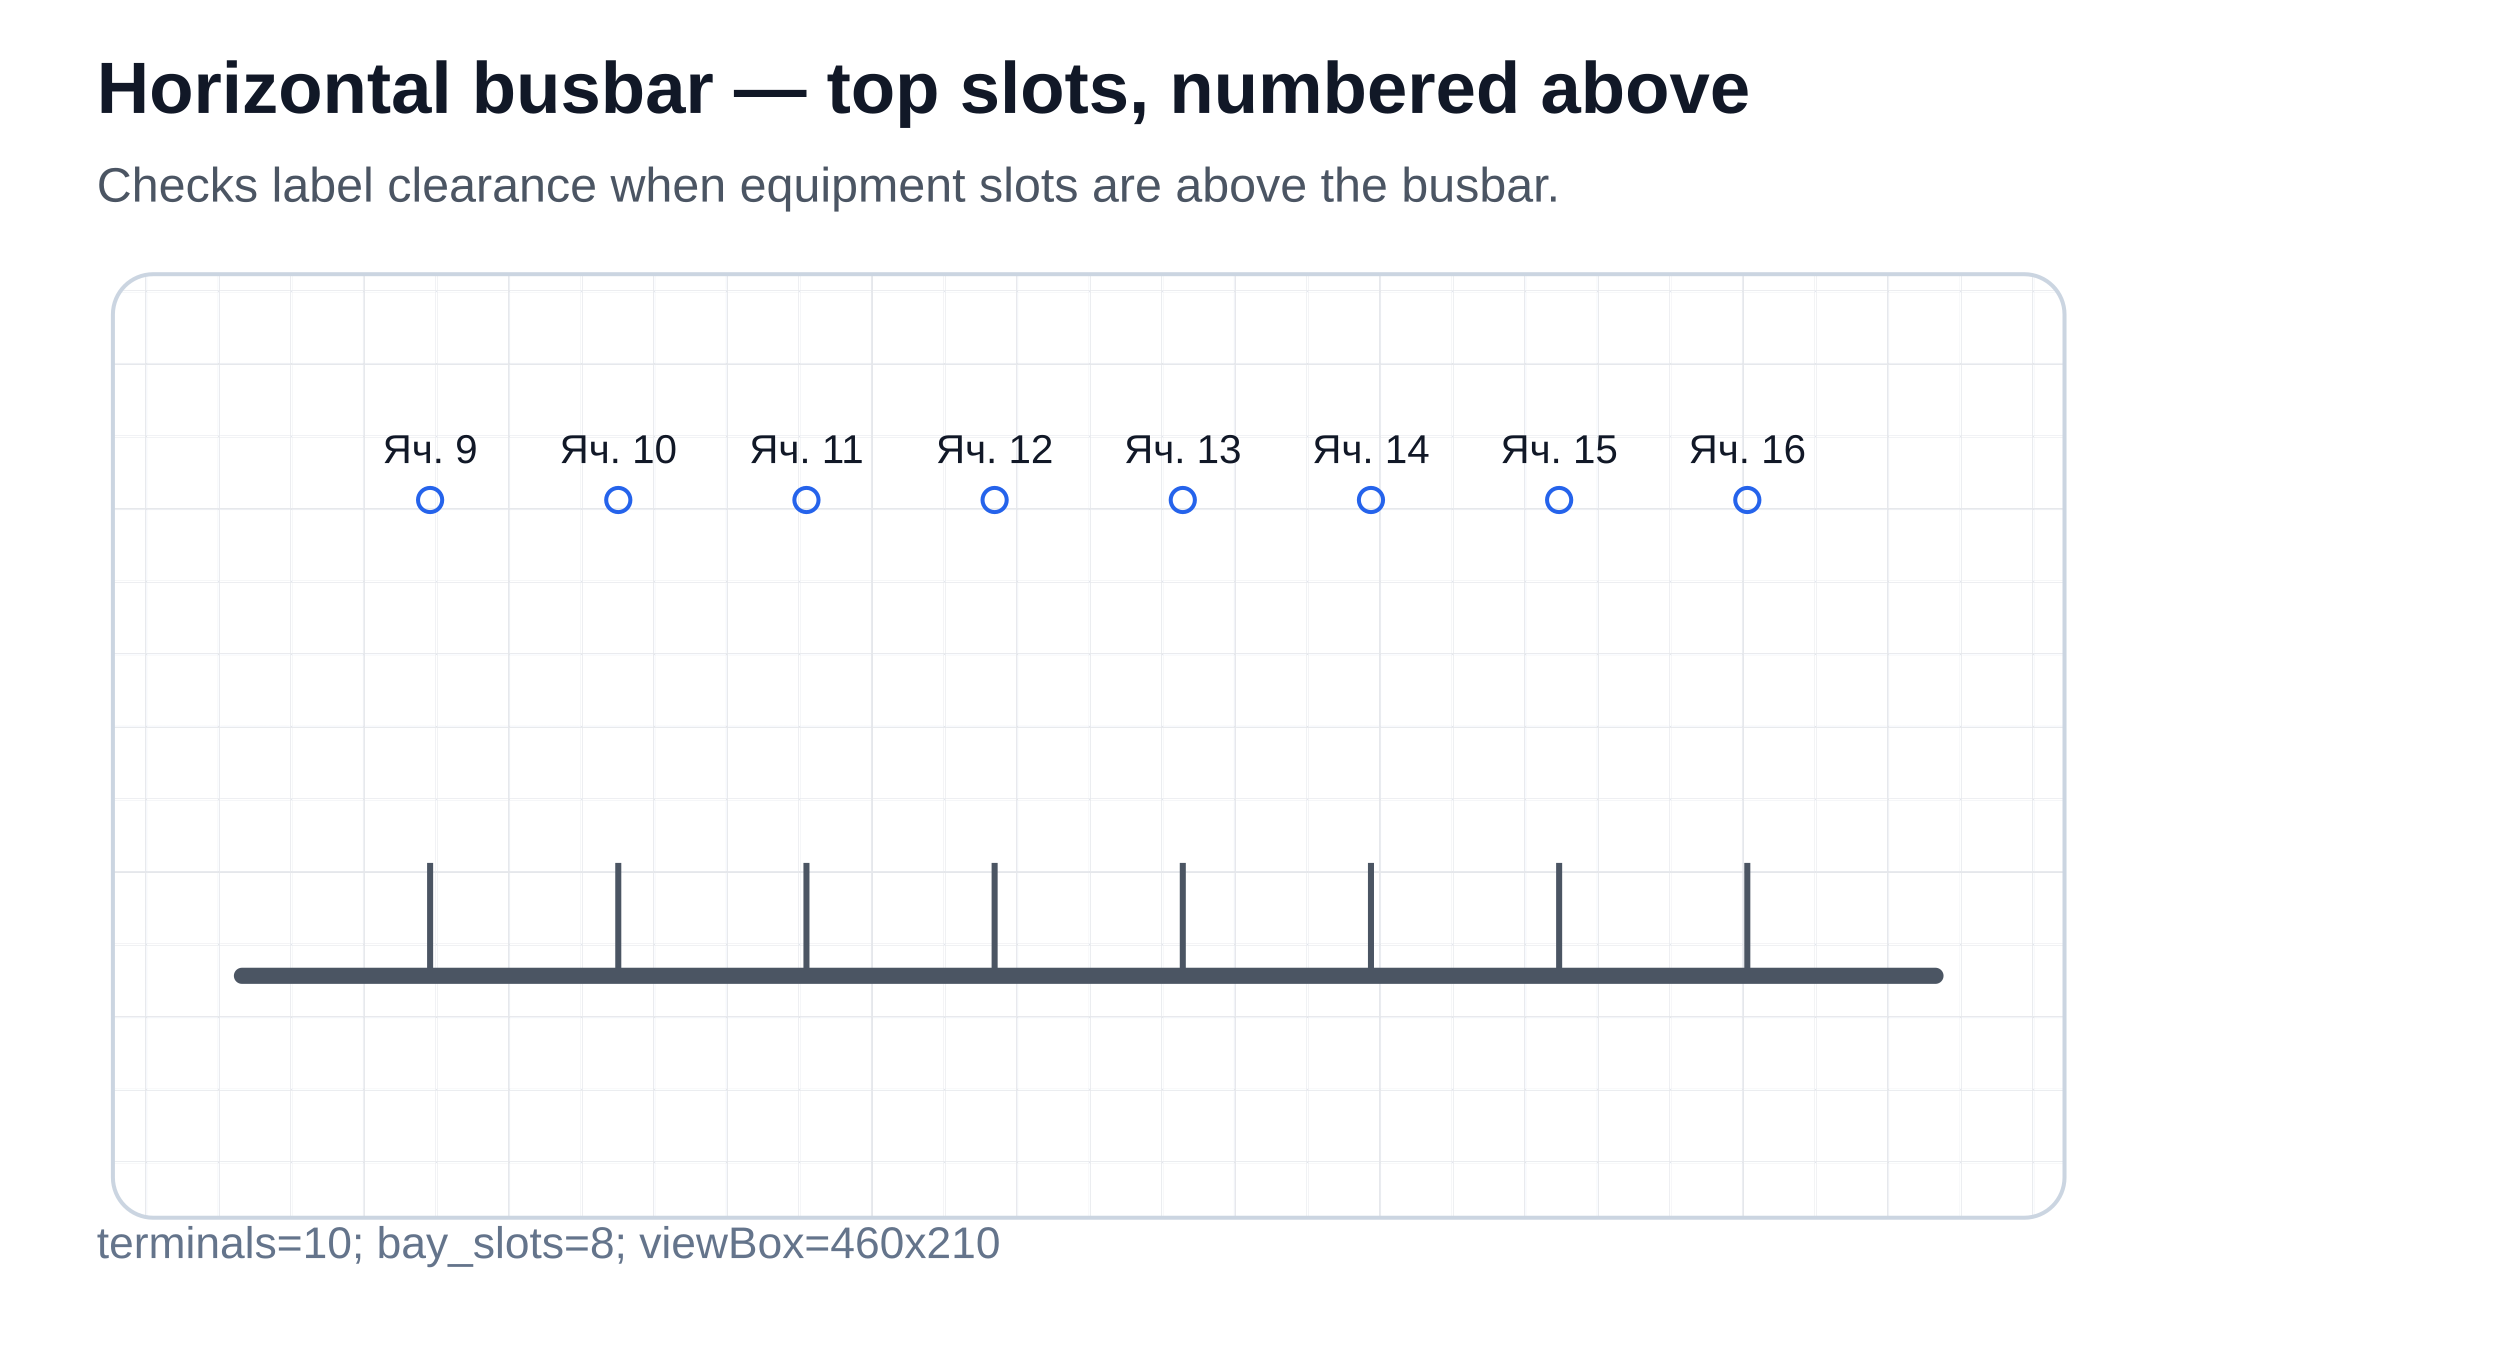
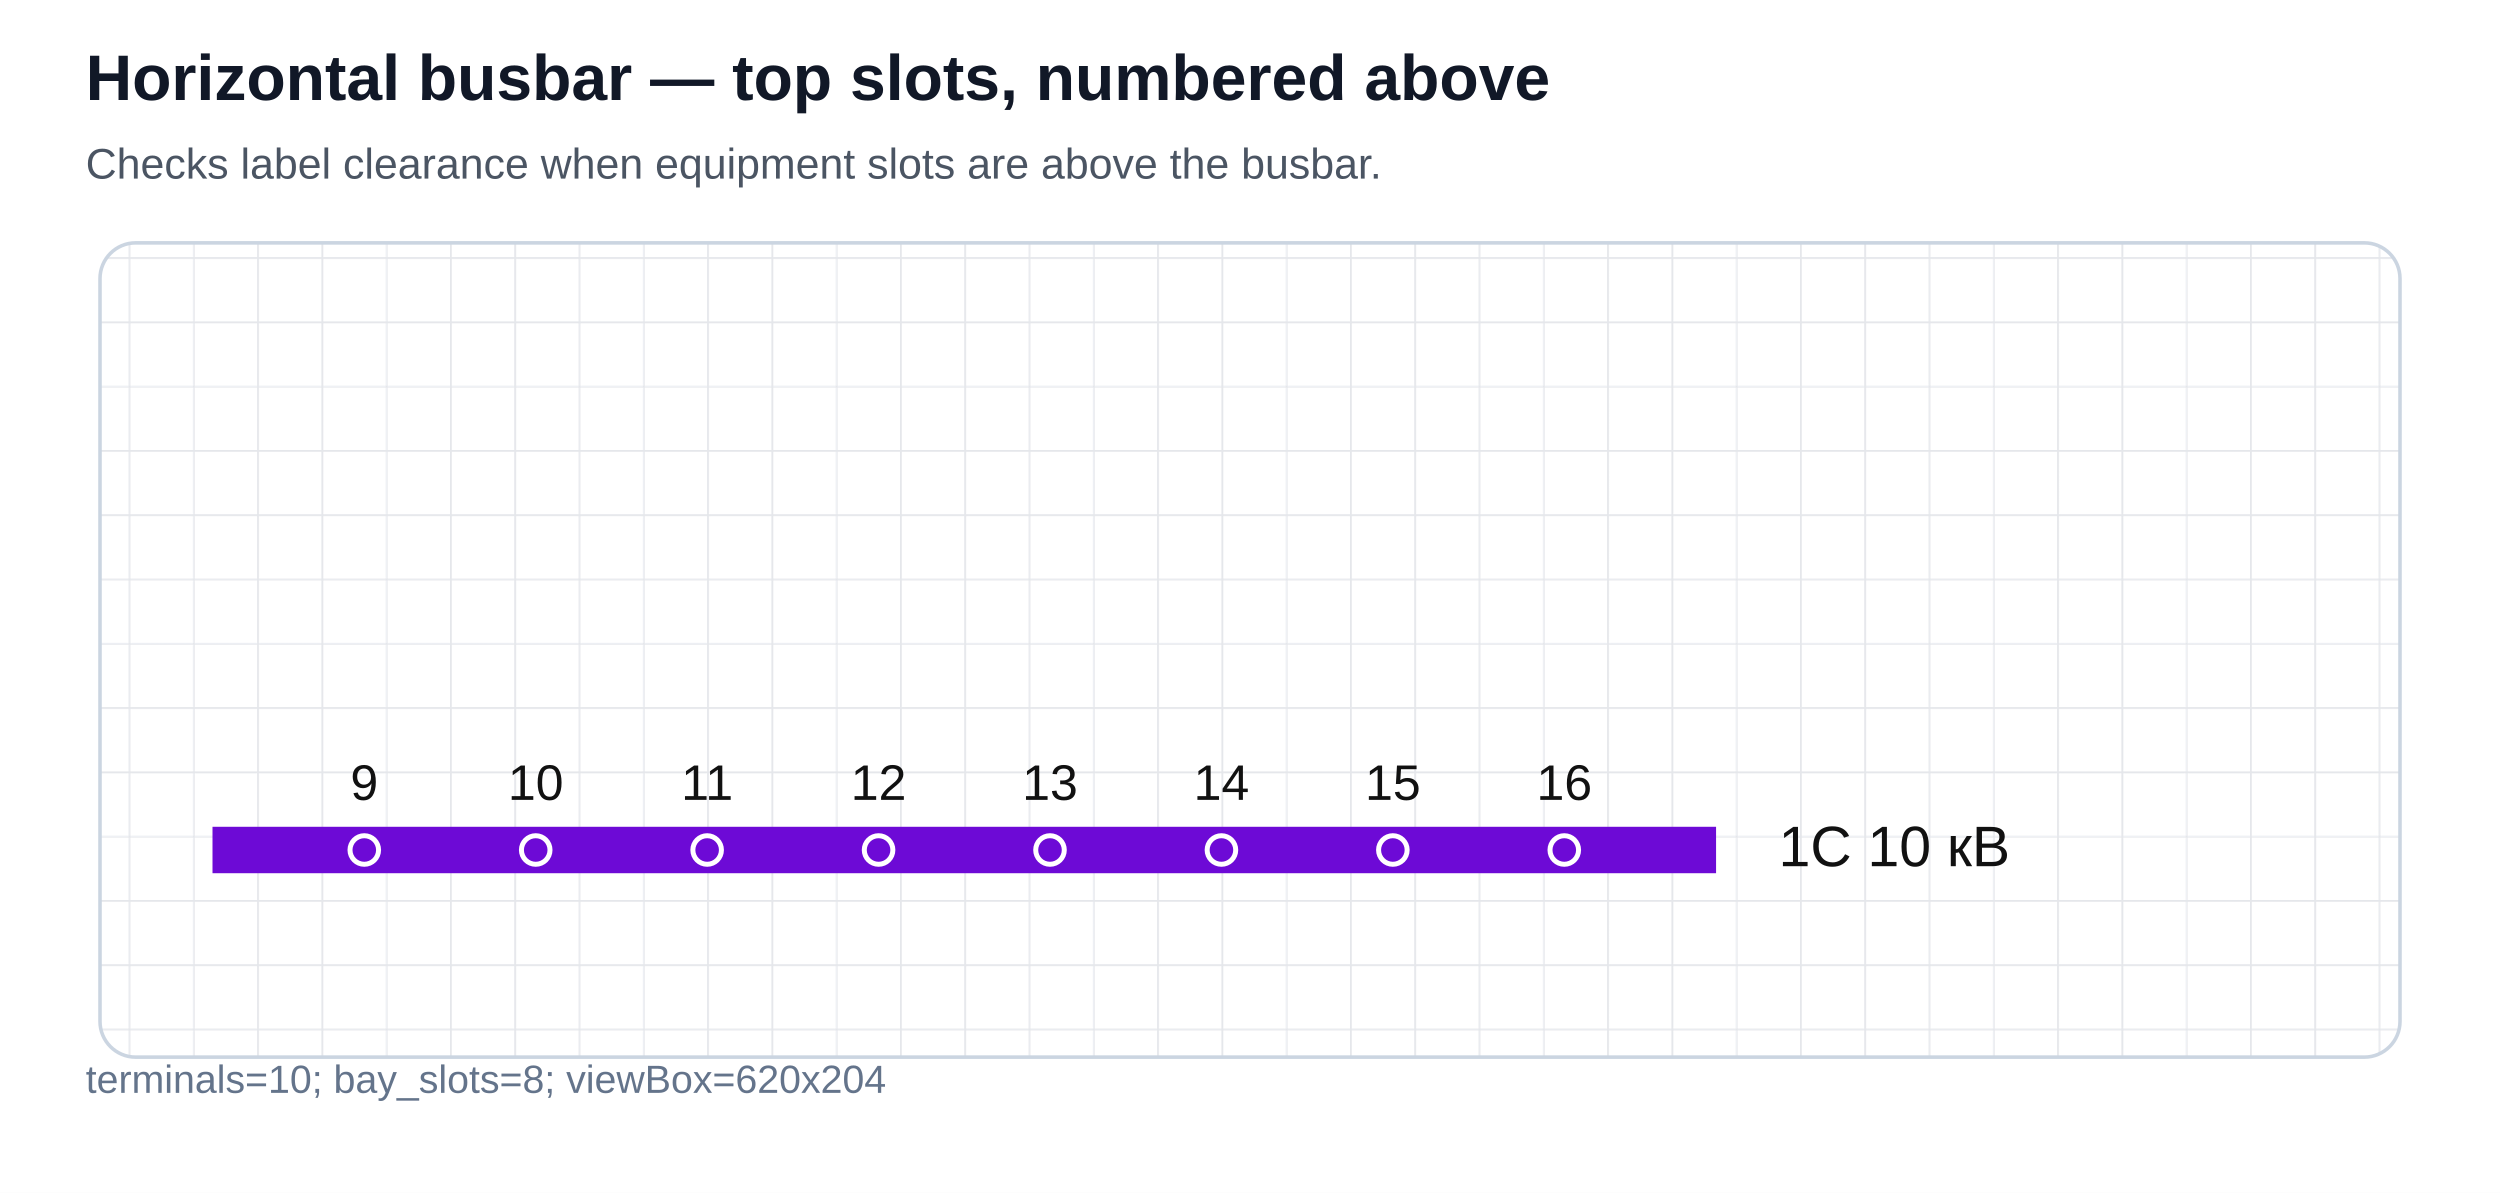
- <svg xmlns="http://www.w3.org/2000/svg" width="620" height="340" viewBox="0 0 620 340">
+ <svg xmlns="http://www.w3.org/2000/svg" width="700" height="334" viewBox="0 0 700 334">
  <rect width="100%" height="100%" fill="#ffffff" />
  <defs>
    <pattern id="grid" width="18" height="18" patternUnits="userSpaceOnUse">
      <path d="M 18 0 L 0 0 0 18" fill="none" stroke="#e5e7eb" stroke-width="1" />
    </pattern>
  </defs>
  <text x="24" y="28" font-family="Arial, sans-serif" font-size="18" font-weight="700" fill="#111827">Horizontal busbar — top slots, numbered above</text>
  <text x="24" y="50" font-family="Arial, sans-serif" font-size="12" fill="#4b5563">Checks label clearance when equipment slots are above the busbar.</text>
-   <rect x="28" y="68" width="484" height="234" fill="url(#grid)" stroke="#cbd5e1" rx="10" />
+   <rect x="28" y="68" width="644" height="228" fill="url(#grid)" stroke="#cbd5e1" rx="10" />
  <g transform="translate(40, 80)" style="color:#4b5563;--voltage-color:#4b5563;--slot-color:#2563eb;--label-color:#111827">
-     <line x1="20" y1="162" x2="440" y2="162" stroke="var(--voltage-color, currentColor)" stroke-width="4" stroke-linecap="round" vector-effect="non-scaling-stroke" />
-     <line x1="66.667" y1="162" x2="66.667" y2="134" stroke="var(--voltage-color, currentColor)" stroke-width="1.5" vector-effect="non-scaling-stroke" />
-     <line x1="113.333" y1="162" x2="113.333" y2="134" stroke="var(--voltage-color, currentColor)" stroke-width="1.5" vector-effect="non-scaling-stroke" />
-     <line x1="160" y1="162" x2="160" y2="134" stroke="var(--voltage-color, currentColor)" stroke-width="1.5" vector-effect="non-scaling-stroke" />
-     <line x1="206.667" y1="162" x2="206.667" y2="134" stroke="var(--voltage-color, currentColor)" stroke-width="1.5" vector-effect="non-scaling-stroke" />
-     <line x1="253.333" y1="162" x2="253.333" y2="134" stroke="var(--voltage-color, currentColor)" stroke-width="1.5" vector-effect="non-scaling-stroke" />
-     <line x1="300" y1="162" x2="300" y2="134" stroke="var(--voltage-color, currentColor)" stroke-width="1.5" vector-effect="non-scaling-stroke" />
-     <line x1="346.667" y1="162" x2="346.667" y2="134" stroke="var(--voltage-color, currentColor)" stroke-width="1.5" vector-effect="non-scaling-stroke" />
-     <line x1="393.333" y1="162" x2="393.333" y2="134" stroke="var(--voltage-color, currentColor)" stroke-width="1.5" vector-effect="non-scaling-stroke" />
-     <circle cx="66.667" cy="44" r="3" fill="none" stroke="var(--slot-color, #2563eb)" stroke-width="1" vector-effect="non-scaling-stroke" />
-     <text x="66.667" y="32" text-anchor="middle" dominant-baseline="middle" font-family="Arial, sans-serif" font-size="10" fill="var(--label-color, #111827)" data-bay-slot-id="bay_slot_top_1">Яч. 9</text>
-     <circle cx="113.333" cy="44" r="3" fill="none" stroke="var(--slot-color, #2563eb)" stroke-width="1" vector-effect="non-scaling-stroke" />
-     <text x="113.333" y="32" text-anchor="middle" dominant-baseline="middle" font-family="Arial, sans-serif" font-size="10" fill="var(--label-color, #111827)" data-bay-slot-id="bay_slot_top_2">Яч. 10</text>
-     <circle cx="160" cy="44" r="3" fill="none" stroke="var(--slot-color, #2563eb)" stroke-width="1" vector-effect="non-scaling-stroke" />
-     <text x="160" y="32" text-anchor="middle" dominant-baseline="middle" font-family="Arial, sans-serif" font-size="10" fill="var(--label-color, #111827)" data-bay-slot-id="bay_slot_top_3">Яч. 11</text>
-     <circle cx="206.667" cy="44" r="3" fill="none" stroke="var(--slot-color, #2563eb)" stroke-width="1" vector-effect="non-scaling-stroke" />
-     <text x="206.667" y="32" text-anchor="middle" dominant-baseline="middle" font-family="Arial, sans-serif" font-size="10" fill="var(--label-color, #111827)" data-bay-slot-id="bay_slot_top_4">Яч. 12</text>
-     <circle cx="253.333" cy="44" r="3" fill="none" stroke="var(--slot-color, #2563eb)" stroke-width="1" vector-effect="non-scaling-stroke" />
-     <text x="253.333" y="32" text-anchor="middle" dominant-baseline="middle" font-family="Arial, sans-serif" font-size="10" fill="var(--label-color, #111827)" data-bay-slot-id="bay_slot_top_5">Яч. 13</text>
-     <circle cx="300" cy="44" r="3" fill="none" stroke="var(--slot-color, #2563eb)" stroke-width="1" vector-effect="non-scaling-stroke" />
-     <text x="300" y="32" text-anchor="middle" dominant-baseline="middle" font-family="Arial, sans-serif" font-size="10" fill="var(--label-color, #111827)" data-bay-slot-id="bay_slot_top_6">Яч. 14</text>
-     <circle cx="346.667" cy="44" r="3" fill="none" stroke="var(--slot-color, #2563eb)" stroke-width="1" vector-effect="non-scaling-stroke" />
-     <text x="346.667" y="32" text-anchor="middle" dominant-baseline="middle" font-family="Arial, sans-serif" font-size="10" fill="var(--label-color, #111827)" data-bay-slot-id="bay_slot_top_7">Яч. 15</text>
-     <circle cx="393.333" cy="44" r="3" fill="none" stroke="var(--slot-color, #2563eb)" stroke-width="1" vector-effect="non-scaling-stroke" />
-     <text x="393.333" y="32" text-anchor="middle" dominant-baseline="middle" font-family="Arial, sans-serif" font-size="10" fill="var(--label-color, #111827)" data-bay-slot-id="bay_slot_top_8">Яч. 16</text>
+     <rect x="20" y="152" width="420" height="12" fill="var(--busbar-color, #6d0ad6)" stroke="var(--busbar-color, #6d0ad6)" stroke-width="1" rx="0" />
+     <circle cx="62" cy="158" r="4" fill="none" stroke="var(--slot-stroke, #ffffff)" stroke-width="1.4" />
+     <text x="62" y="140" font-family="Arial, sans-serif" font-size="14" text-anchor="middle" dominant-baseline="middle" fill="var(--label-color, #111111)">9</text>
+     <circle cx="110" cy="158" r="4" fill="none" stroke="var(--slot-stroke, #ffffff)" stroke-width="1.4" />
+     <text x="110" y="140" font-family="Arial, sans-serif" font-size="14" text-anchor="middle" dominant-baseline="middle" fill="var(--label-color, #111111)">10</text>
+     <circle cx="158" cy="158" r="4" fill="none" stroke="var(--slot-stroke, #ffffff)" stroke-width="1.4" />
+     <text x="158" y="140" font-family="Arial, sans-serif" font-size="14" text-anchor="middle" dominant-baseline="middle" fill="var(--label-color, #111111)">11</text>
+     <circle cx="206" cy="158" r="4" fill="none" stroke="var(--slot-stroke, #ffffff)" stroke-width="1.4" />
+     <text x="206" y="140" font-family="Arial, sans-serif" font-size="14" text-anchor="middle" dominant-baseline="middle" fill="var(--label-color, #111111)">12</text>
+     <circle cx="254" cy="158" r="4" fill="none" stroke="var(--slot-stroke, #ffffff)" stroke-width="1.4" />
+     <text x="254" y="140" font-family="Arial, sans-serif" font-size="14" text-anchor="middle" dominant-baseline="middle" fill="var(--label-color, #111111)">13</text>
+     <circle cx="302" cy="158" r="4" fill="none" stroke="var(--slot-stroke, #ffffff)" stroke-width="1.4" />
+     <text x="302" y="140" font-family="Arial, sans-serif" font-size="14" text-anchor="middle" dominant-baseline="middle" fill="var(--label-color, #111111)">14</text>
+     <circle cx="350" cy="158" r="4" fill="none" stroke="var(--slot-stroke, #ffffff)" stroke-width="1.4" />
+     <text x="350" y="140" font-family="Arial, sans-serif" font-size="14" text-anchor="middle" dominant-baseline="middle" fill="var(--label-color, #111111)">15</text>
+     <circle cx="398" cy="158" r="4" fill="none" stroke="var(--slot-stroke, #ffffff)" stroke-width="1.4" />
+     <text x="398" y="140" font-family="Arial, sans-serif" font-size="14" text-anchor="middle" dominant-baseline="middle" fill="var(--label-color, #111111)">16</text>
+     <text x="458" y="158" font-family="Arial, sans-serif" font-size="16" dominant-baseline="middle" fill="var(--label-color, #111111)">1С 10 кВ</text>
  </g>
-   <text x="24" y="312" font-family="Arial, sans-serif" font-size="11" fill="#64748b">terminals=10; bay_slots=8; viewBox=460x210</text>
+   <text x="24" y="306" font-family="Arial, sans-serif" font-size="11" fill="#64748b">terminals=10; bay_slots=8; viewBox=620x204</text>
</svg>
